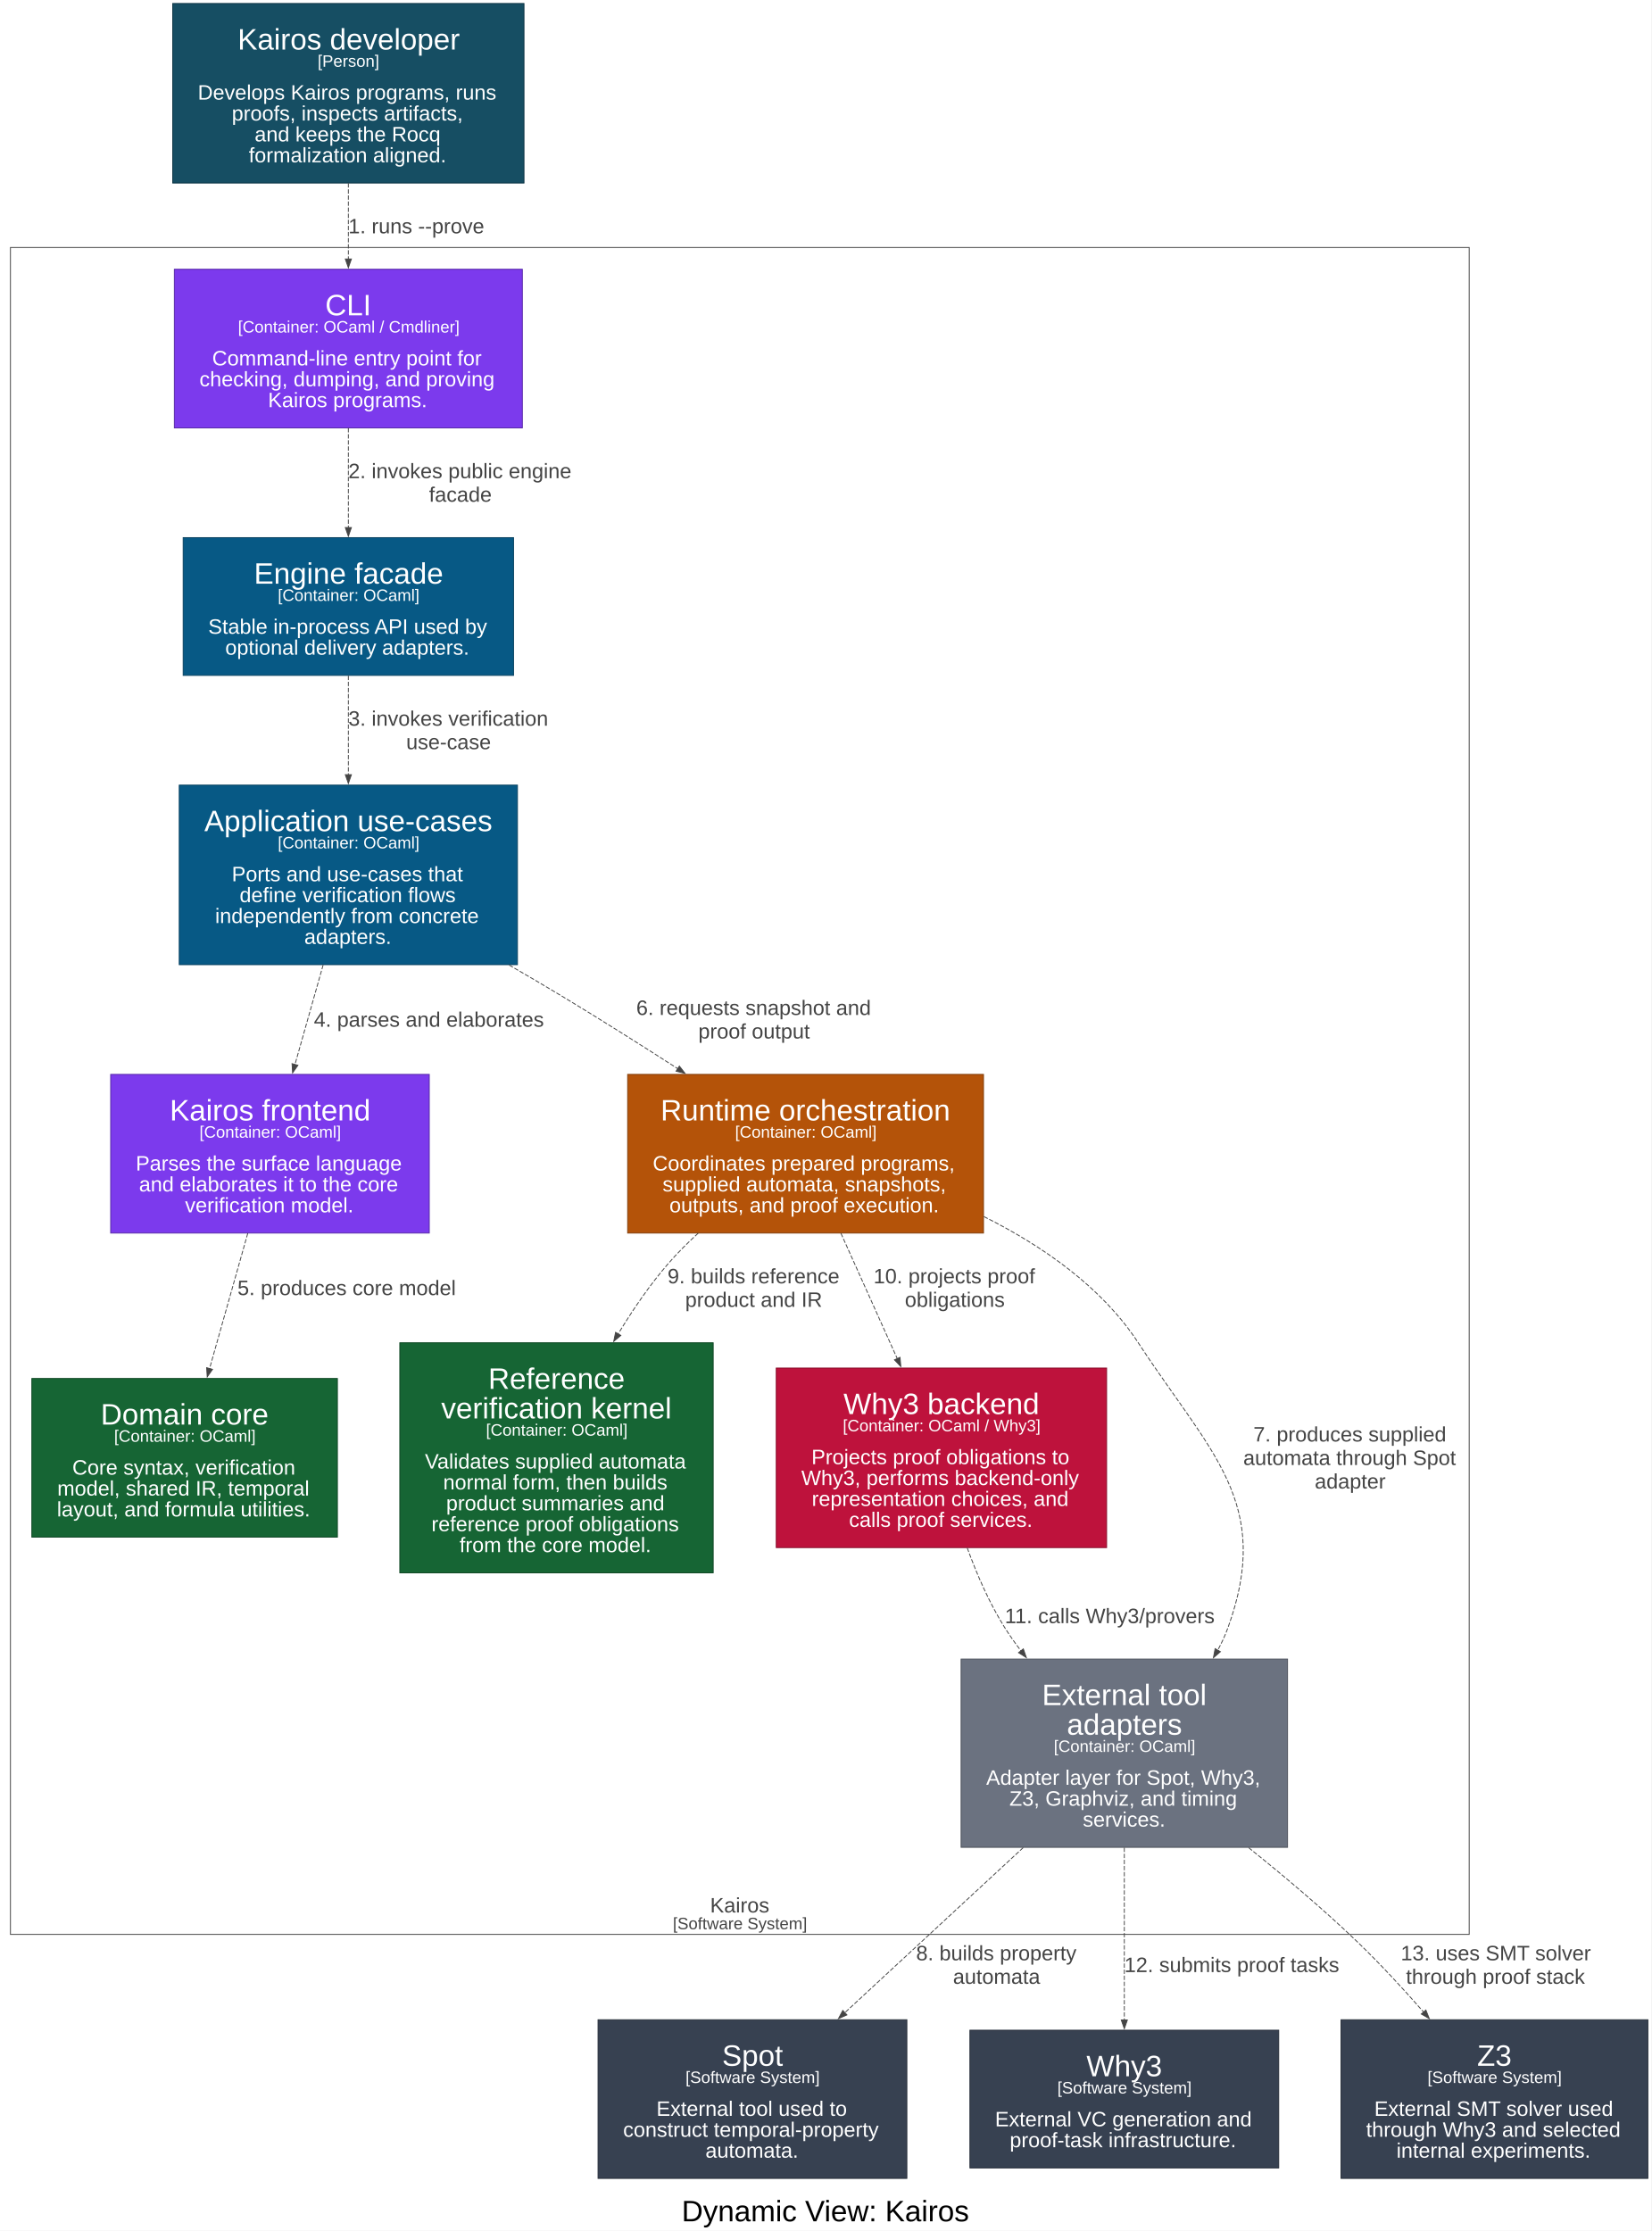
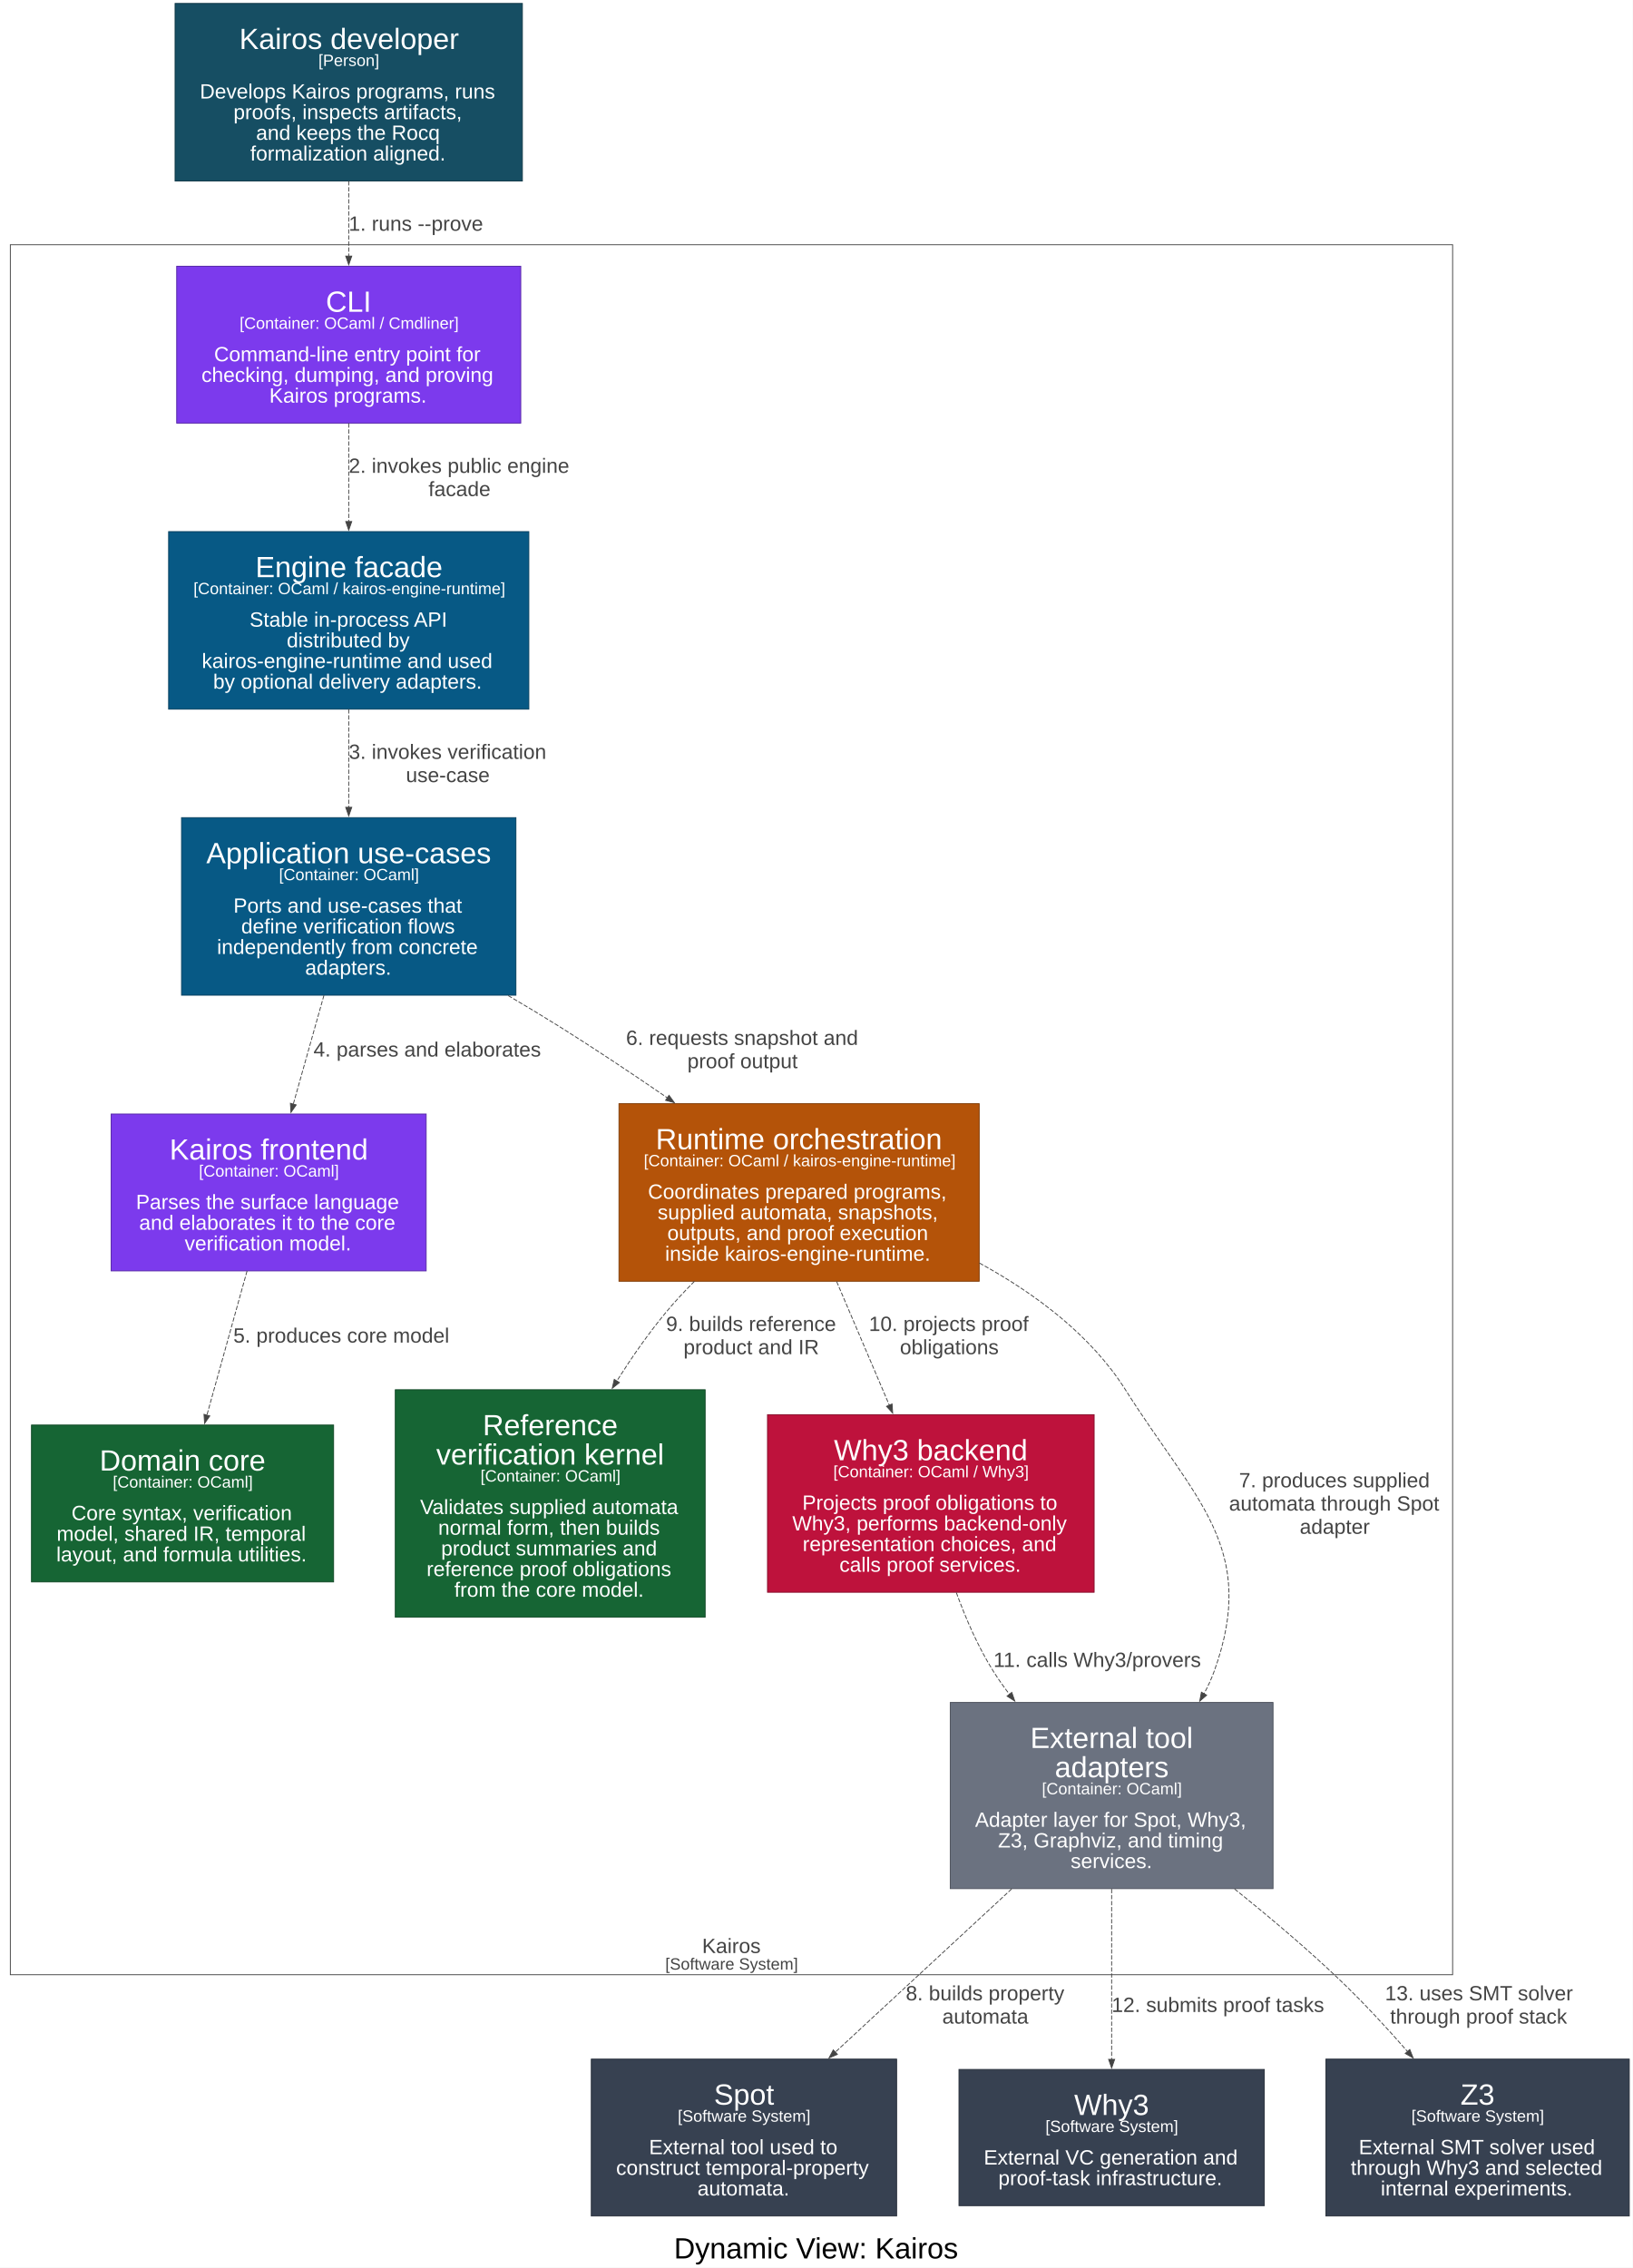
- <svg xmlns="http://www.w3.org/2000/svg" width="1896pt" height="2562pt" viewBox="0.00 0.00 1896.00 2562.00">
-   <g id="graph0" class="graph" transform="scale(1 1) rotate(0) translate(4 2557.6)">
-     <polygon fill="white" stroke="none" points="-4,4 -4,-2557.6 1892.17,-2557.6 1892.17,4 -4,4" />
+ <svg xmlns="http://www.w3.org/2000/svg" width="1896pt" height="2634pt" viewBox="0.00 0.00 1896.00 2634.00">
+   <g id="graph0" class="graph" transform="scale(1 1) rotate(0) translate(4 2629.6)">
+     <polygon fill="white" stroke="none" points="-4,4 -4,-2629.6 1892.17,-2629.6 1892.17,4 -4,4" />
    <text xml:space="preserve" text-anchor="start" x="778.71" y="-6.7" font-family="Arial" font-size="34.00">Dynamic View: Kairos</text>
    <g id="clust1" class="cluster">
-       <polygon fill="none" stroke="#444444" points="8,-336.2 8,-2273.4 1683,-2273.4 1683,-336.2 8,-336.2" />
+       <polygon fill="none" stroke="#444444" points="8,-336.2 8,-2345.4 1683,-2345.4 1683,-336.2 8,-336.2" />
      <text xml:space="preserve" text-anchor="start" x="811.38" y="-361.4" font-family="Arial" font-size="24.00" fill="#444444">Kairos</text>
      <text xml:space="preserve" text-anchor="start" x="768.62" y="-342.15" font-family="Arial" font-size="19.00" fill="#444444">[Software System]</text>
    </g>
    <g id="10" class="node">
-       <polygon fill="#075985" stroke="#043e5d" points="585.67,-1940.2 206.32,-1940.2 206.32,-1782 585.67,-1782 585.67,-1940.2" />
-       <text xml:space="preserve" text-anchor="start" x="287.62" y="-1887.3" font-family="Arial" font-size="34.00" fill="#ffffff">Engine facade</text>
-       <text xml:space="preserve" text-anchor="start" x="315" y="-1867.55" font-family="Arial" font-size="19.00" fill="#ffffff">[Container: OCaml]</text>
-       <text xml:space="preserve" text-anchor="start" x="235.12" y="-1829.8" font-family="Arial" font-size="24.00" fill="#ffffff">Stable in-process API used by</text>
-       <text xml:space="preserve" text-anchor="start" x="254.62" y="-1805.8" font-family="Arial" font-size="24.00" fill="#ffffff">optional delivery adapters.</text>
+       <polygon fill="#075985" stroke="#043e5d" points="610.17,-2012.2 191.82,-2012.2 191.82,-1806 610.17,-1806 610.17,-2012.2" />
+       <text xml:space="preserve" text-anchor="start" x="292.62" y="-1959.3" font-family="Arial" font-size="34.00" fill="#ffffff">Engine facade</text>
+       <text xml:space="preserve" text-anchor="start" x="220.62" y="-1939.55" font-family="Arial" font-size="19.00" fill="#ffffff">[Container: OCaml / kairos-engine-runtime]</text>
+       <text xml:space="preserve" text-anchor="start" x="285.88" y="-1901.8" font-family="Arial" font-size="24.00" fill="#ffffff">Stable in-process API</text>
+       <text xml:space="preserve" text-anchor="start" x="329" y="-1877.8" font-family="Arial" font-size="24.00" fill="#ffffff">distributed by</text>
+       <text xml:space="preserve" text-anchor="start" x="230.38" y="-1853.8" font-family="Arial" font-size="24.00" fill="#ffffff">kairos-engine-runtime and used</text>
+       <text xml:space="preserve" text-anchor="start" x="243.5" y="-1829.8" font-family="Arial" font-size="24.00" fill="#ffffff">by optional delivery adapters.</text>
    </g>
    <g id="12" class="node">
-       <polygon fill="#075985" stroke="#043e5d" points="590.17,-1656 201.82,-1656 201.82,-1449.8 590.17,-1449.8 590.17,-1656" />
-       <text xml:space="preserve" text-anchor="start" x="230.62" y="-1603.1" font-family="Arial" font-size="34.00" fill="#ffffff">Application use-cases</text>
-       <text xml:space="preserve" text-anchor="start" x="315" y="-1583.35" font-family="Arial" font-size="19.00" fill="#ffffff">[Container: OCaml]</text>
-       <text xml:space="preserve" text-anchor="start" x="262.12" y="-1545.6" font-family="Arial" font-size="24.00" fill="#ffffff">Ports and use-cases that</text>
-       <text xml:space="preserve" text-anchor="start" x="271.12" y="-1521.6" font-family="Arial" font-size="24.00" fill="#ffffff">define verification flows</text>
-       <text xml:space="preserve" text-anchor="start" x="243" y="-1497.6" font-family="Arial" font-size="24.00" fill="#ffffff">independently from concrete</text>
-       <text xml:space="preserve" text-anchor="start" x="345.38" y="-1473.6" font-family="Arial" font-size="24.00" fill="#ffffff">adapters.</text>
+       <polygon fill="#075985" stroke="#043e5d" points="595.17,-1680 206.82,-1680 206.82,-1473.8 595.17,-1473.8 595.17,-1680" />
+       <text xml:space="preserve" text-anchor="start" x="235.62" y="-1627.1" font-family="Arial" font-size="34.00" fill="#ffffff">Application use-cases</text>
+       <text xml:space="preserve" text-anchor="start" x="320" y="-1607.35" font-family="Arial" font-size="19.00" fill="#ffffff">[Container: OCaml]</text>
+       <text xml:space="preserve" text-anchor="start" x="267.12" y="-1569.6" font-family="Arial" font-size="24.00" fill="#ffffff">Ports and use-cases that</text>
+       <text xml:space="preserve" text-anchor="start" x="276.12" y="-1545.6" font-family="Arial" font-size="24.00" fill="#ffffff">define verification flows</text>
+       <text xml:space="preserve" text-anchor="start" x="248" y="-1521.6" font-family="Arial" font-size="24.00" fill="#ffffff">independently from concrete</text>
+       <text xml:space="preserve" text-anchor="start" x="350.38" y="-1497.6" font-family="Arial" font-size="24.00" fill="#ffffff">adapters.</text>
    </g>
    <g id="37" class="edge">
-       <path fill="none" stroke="#444444" stroke-dasharray="5,2" d="M396,-1781.64C396,-1746.97 396,-1705.53 396,-1667.57" />
-       <polygon fill="#444444" stroke="#444444" points="399.5,-1667.95 396,-1657.95 392.5,-1667.95 399.5,-1667.95" />
-       <text xml:space="preserve" text-anchor="start" x="396" y="-1724.25" font-family="Arial" font-size="24.00" fill="#444444">3. invokes verification</text>
-       <text xml:space="preserve" text-anchor="start" x="462.38" y="-1697.25" font-family="Arial" font-size="24.00" fill="#444444">use-case</text>
+       <path fill="none" stroke="#444444" stroke-dasharray="5,2" d="M401,-1805.88C401,-1769.75 401,-1728.9 401,-1691.85" />
+       <polygon fill="#444444" stroke="#444444" points="404.5,-1692 401,-1682 397.5,-1692 404.5,-1692" />
+       <text xml:space="preserve" text-anchor="start" x="401" y="-1748.25" font-family="Arial" font-size="24.00" fill="#444444">3. invokes verification</text>
+       <text xml:space="preserve" text-anchor="start" x="467.38" y="-1721.25" font-family="Arial" font-size="24.00" fill="#444444">use-case</text>
    </g>
    <g id="11" class="node">
-       <polygon fill="#7c3aed" stroke="#5628a5" points="488.93,-1323.8 123.07,-1323.8 123.07,-1141.6 488.93,-1141.6 488.93,-1323.8" />
-       <text xml:space="preserve" text-anchor="start" x="190.88" y="-1270.9" font-family="Arial" font-size="34.00" fill="#ffffff">Kairos frontend</text>
-       <text xml:space="preserve" text-anchor="start" x="225" y="-1251.15" font-family="Arial" font-size="19.00" fill="#ffffff">[Container: OCaml]</text>
-       <text xml:space="preserve" text-anchor="start" x="151.88" y="-1213.4" font-family="Arial" font-size="24.00" fill="#ffffff">Parses the surface language</text>
-       <text xml:space="preserve" text-anchor="start" x="155.62" y="-1189.4" font-family="Arial" font-size="24.00" fill="#ffffff">and elaborates it to the core</text>
-       <text xml:space="preserve" text-anchor="start" x="208.5" y="-1165.4" font-family="Arial" font-size="24.00" fill="#ffffff">verification model.</text>
+       <polygon fill="#7c3aed" stroke="#5628a5" points="490.93,-1335.8 125.07,-1335.8 125.07,-1153.6 490.93,-1153.6 490.93,-1335.8" />
+       <text xml:space="preserve" text-anchor="start" x="192.88" y="-1282.9" font-family="Arial" font-size="34.00" fill="#ffffff">Kairos frontend</text>
+       <text xml:space="preserve" text-anchor="start" x="227" y="-1263.15" font-family="Arial" font-size="19.00" fill="#ffffff">[Container: OCaml]</text>
+       <text xml:space="preserve" text-anchor="start" x="153.88" y="-1225.4" font-family="Arial" font-size="24.00" fill="#ffffff">Parses the surface language</text>
+       <text xml:space="preserve" text-anchor="start" x="157.62" y="-1201.4" font-family="Arial" font-size="24.00" fill="#ffffff">and elaborates it to the core</text>
+       <text xml:space="preserve" text-anchor="start" x="210.5" y="-1177.4" font-family="Arial" font-size="24.00" fill="#ffffff">verification model.</text>
    </g>
    <g id="13" class="node">
      <polygon fill="#166534" stroke="#0f4624" points="383.43,-974.6 32.57,-974.6 32.57,-792.4 383.43,-792.4 383.43,-974.6" />
      <text xml:space="preserve" text-anchor="start" x="111.62" y="-921.7" font-family="Arial" font-size="34.00" fill="#ffffff">Domain core</text>
      <text xml:space="preserve" text-anchor="start" x="127" y="-901.95" font-family="Arial" font-size="19.00" fill="#ffffff">[Container: OCaml]</text>
      <text xml:space="preserve" text-anchor="start" x="79" y="-864.2" font-family="Arial" font-size="24.00" fill="#ffffff">Core syntax, verification</text>
      <text xml:space="preserve" text-anchor="start" x="61.75" y="-840.2" font-family="Arial" font-size="24.00" fill="#ffffff">model, shared IR, temporal</text>
      <text xml:space="preserve" text-anchor="start" x="61.38" y="-816.2" font-family="Arial" font-size="24.00" fill="#ffffff">layout, and formula utilities.</text>
    </g>
    <g id="42" class="edge">
-       <path fill="none" stroke="#444444" stroke-dasharray="5,2" d="M280.51,-1141.38C267.06,-1093.75 250.52,-1035.15 236.64,-985.96" />
-       <polygon fill="#444444" stroke="#444444" points="240.03,-985.1 233.95,-976.42 233.29,-987 240.03,-985.1" />
-       <text xml:space="preserve" text-anchor="start" x="268.66" y="-1070.35" font-family="Arial" font-size="24.00" fill="#444444">5. produces core model</text>
+       <path fill="none" stroke="#444444" stroke-dasharray="5,2" d="M282.89,-1153.52C268.72,-1102.59 250.95,-1038.78 236.28,-986.09" />
+       <polygon fill="#444444" stroke="#444444" points="239.66,-985.18 233.61,-976.48 232.92,-987.06 239.66,-985.18" />
+       <text xml:space="preserve" text-anchor="start" x="266.96" y="-1070.35" font-family="Arial" font-size="24.00" fill="#444444">5. produces core model</text>
    </g>
    <g id="40" class="edge">
-       <path fill="none" stroke="#444444" stroke-dasharray="5,2" d="M367.03,-1449.47C356.65,-1412.76 344.95,-1371.42 334.6,-1334.82" />
-       <polygon fill="#444444" stroke="#444444" points="338.08,-1334.26 331.99,-1325.59 331.34,-1336.16 338.08,-1334.26" />
-       <text xml:space="preserve" text-anchor="start" x="356.39" y="-1378.55" font-family="Arial" font-size="24.00" fill="#444444">4. parses and elaborates</text>
+       <path fill="none" stroke="#444444" stroke-dasharray="5,2" d="M372.21,-1473.68C360.87,-1433.43 347.89,-1387.32 336.57,-1347.14" />
+       <polygon fill="#444444" stroke="#444444" points="339.99,-1346.38 333.91,-1337.71 333.26,-1348.28 339.99,-1346.38" />
+       <text xml:space="preserve" text-anchor="start" x="360.07" y="-1402.55" font-family="Arial" font-size="24.00" fill="#444444">4. parses and elaborates</text>
    </g>
    <g id="22" class="node">
-       <polygon fill="#b45309" stroke="#7d3a06" points="1125.3,-1323.8 716.7,-1323.8 716.7,-1141.6 1125.3,-1141.6 1125.3,-1323.8" />
-       <text xml:space="preserve" text-anchor="start" x="754.5" y="-1270.9" font-family="Arial" font-size="34.00" fill="#ffffff">Runtime orchestration</text>
-       <text xml:space="preserve" text-anchor="start" x="840" y="-1251.15" font-family="Arial" font-size="19.00" fill="#ffffff">[Container: OCaml]</text>
-       <text xml:space="preserve" text-anchor="start" x="745.5" y="-1213.4" font-family="Arial" font-size="24.00" fill="#ffffff">Coordinates prepared programs,</text>
-       <text xml:space="preserve" text-anchor="start" x="756.75" y="-1189.4" font-family="Arial" font-size="24.00" fill="#ffffff">supplied automata, snapshots,</text>
-       <text xml:space="preserve" text-anchor="start" x="764.62" y="-1165.4" font-family="Arial" font-size="24.00" fill="#ffffff">outputs, and proof execution.</text>
+       <polygon fill="#b45309" stroke="#7d3a06" points="1133.17,-1347.8 714.83,-1347.8 714.83,-1141.6 1133.17,-1141.6 1133.17,-1347.8" />
+       <text xml:space="preserve" text-anchor="start" x="757.5" y="-1294.9" font-family="Arial" font-size="34.00" fill="#ffffff">Runtime orchestration</text>
+       <text xml:space="preserve" text-anchor="start" x="743.62" y="-1275.15" font-family="Arial" font-size="19.00" fill="#ffffff">[Container: OCaml / kairos-engine-runtime]</text>
+       <text xml:space="preserve" text-anchor="start" x="748.5" y="-1237.4" font-family="Arial" font-size="24.00" fill="#ffffff">Coordinates prepared programs,</text>
+       <text xml:space="preserve" text-anchor="start" x="759.75" y="-1213.4" font-family="Arial" font-size="24.00" fill="#ffffff">supplied automata, snapshots,</text>
+       <text xml:space="preserve" text-anchor="start" x="771" y="-1189.4" font-family="Arial" font-size="24.00" fill="#ffffff">outputs, and proof execution</text>
+       <text xml:space="preserve" text-anchor="start" x="768.38" y="-1165.4" font-family="Arial" font-size="24.00" fill="#ffffff">inside kairos-engine-runtime.</text>
    </g>
    <g id="41" class="edge">
-       <path fill="none" stroke="#444444" stroke-dasharray="5,2" d="M580.62,-1449.36C601.09,-1437.54 621.55,-1425.52 641,-1413.8 684.72,-1387.45 731.6,-1357.84 774.26,-1330.36" />
-       <polygon fill="#444444" stroke="#444444" points="776.08,-1333.35 782.59,-1324.99 772.29,-1327.47 776.08,-1333.35" />
-       <text xml:space="preserve" text-anchor="start" x="726.58" y="-1392.05" font-family="Arial" font-size="24.00" fill="#444444">6. requests snapshot and</text>
-       <text xml:space="preserve" text-anchor="start" x="797.83" y="-1365.05" font-family="Arial" font-size="24.00" fill="#444444">proof output</text>
+       <path fill="none" stroke="#444444" stroke-dasharray="5,2" d="M586.2,-1473.35C606.2,-1461.61 626.12,-1449.61 645,-1437.8 686.51,-1411.83 730.54,-1382.43 771.05,-1354.58" />
+       <polygon fill="#444444" stroke="#444444" points="772.95,-1357.52 779.2,-1348.96 768.98,-1351.76 772.95,-1357.52" />
+       <text xml:space="preserve" text-anchor="start" x="723.03" y="-1416.05" font-family="Arial" font-size="24.00" fill="#444444">6. requests snapshot and</text>
+       <text xml:space="preserve" text-anchor="start" x="794.28" y="-1389.05" font-family="Arial" font-size="24.00" fill="#444444">proof output</text>
    </g>
    <g id="14" class="node">
      <polygon fill="#166534" stroke="#0f4624" points="814.92,-1015.6 455.07,-1015.6 455.07,-751.4 814.92,-751.4 814.92,-1015.6" />
      <text xml:space="preserve" text-anchor="start" x="556.62" y="-962.7" font-family="Arial" font-size="34.00" fill="#ffffff">Reference</text>
      <text xml:space="preserve" text-anchor="start" x="502.62" y="-928.7" font-family="Arial" font-size="34.00" fill="#ffffff">verification kernel</text>
      <text xml:space="preserve" text-anchor="start" x="554" y="-908.95" font-family="Arial" font-size="19.00" fill="#ffffff">[Container: OCaml]</text>
      <text xml:space="preserve" text-anchor="start" x="483.88" y="-871.2" font-family="Arial" font-size="24.00" fill="#ffffff">Validates supplied automata</text>
      <text xml:space="preserve" text-anchor="start" x="504.88" y="-847.2" font-family="Arial" font-size="24.00" fill="#ffffff">normal form, then builds</text>
      <text xml:space="preserve" text-anchor="start" x="508.25" y="-823.2" font-family="Arial" font-size="24.00" fill="#ffffff">product summaries and</text>
      <text xml:space="preserve" text-anchor="start" x="491.38" y="-799.2" font-family="Arial" font-size="24.00" fill="#ffffff">reference proof obligations</text>
      <text xml:space="preserve" text-anchor="start" x="523.62" y="-775.2" font-family="Arial" font-size="24.00" fill="#ffffff">from the core model.</text>
    </g>
    <g id="44" class="edge">
-       <path fill="none" stroke="#444444" stroke-dasharray="5,2" d="M797.73,-1141.46C785.19,-1130.04 773.17,-1117.99 762.5,-1105.6 741.74,-1081.5 722.6,-1053.53 705.8,-1025.75" />
-       <polygon fill="#444444" stroke="#444444" points="708.86,-1024.04 700.73,-1017.24 702.85,-1027.62 708.86,-1024.04" />
-       <text xml:space="preserve" text-anchor="start" x="762.5" y="-1083.85" font-family="Arial" font-size="24.00" fill="#444444">9. builds reference</text>
-       <text xml:space="preserve" text-anchor="start" x="782.75" y="-1056.85" font-family="Arial" font-size="24.00" fill="#444444">product and IR</text>
+       <path fill="none" stroke="#444444" stroke-dasharray="5,2" d="M802.45,-1141.47C790.83,-1129.83 779.62,-1117.77 769.5,-1105.6 749.13,-1081.11 729.73,-1053.24 712.32,-1025.72" />
+       <polygon fill="#444444" stroke="#444444" points="715.32,-1023.91 707.05,-1017.29 709.38,-1027.63 715.32,-1023.91" />
+       <text xml:space="preserve" text-anchor="start" x="769.5" y="-1083.85" font-family="Arial" font-size="24.00" fill="#444444">9. builds reference</text>
+       <text xml:space="preserve" text-anchor="start" x="789.75" y="-1056.85" font-family="Arial" font-size="24.00" fill="#444444">product and IR</text>
    </g>
    <g id="28" class="node">
      <polygon fill="#be123c" stroke="#850c2a" points="1266.67,-986.6 887.33,-986.6 887.33,-780.4 1266.67,-780.4 1266.67,-986.6" />
      <text xml:space="preserve" text-anchor="start" x="964.5" y="-933.7" font-family="Arial" font-size="34.00" fill="#ffffff">Why3 backend</text>
      <text xml:space="preserve" text-anchor="start" x="963.75" y="-913.95" font-family="Arial" font-size="19.00" fill="#ffffff">[Container: OCaml / Why3]</text>
      <text xml:space="preserve" text-anchor="start" x="927.75" y="-876.2" font-family="Arial" font-size="24.00" fill="#ffffff">Projects proof obligations to</text>
      <text xml:space="preserve" text-anchor="start" x="916.12" y="-852.2" font-family="Arial" font-size="24.00" fill="#ffffff">Why3, performs backend-only</text>
      <text xml:space="preserve" text-anchor="start" x="928.12" y="-828.2" font-family="Arial" font-size="24.00" fill="#ffffff">representation choices, and</text>
      <text xml:space="preserve" text-anchor="start" x="970.88" y="-804.2" font-family="Arial" font-size="24.00" fill="#ffffff">calls proof services.</text>
    </g>
    <g id="47" class="edge">
-       <path fill="none" stroke="#444444" stroke-dasharray="5,2" d="M961.58,-1141.38C981.35,-1097.39 1005.31,-1044.05 1026.27,-997.4" />
-       <polygon fill="#444444" stroke="#444444" points="1029.45,-998.87 1030.35,-988.32 1023.06,-996 1029.45,-998.87" />
-       <text xml:space="preserve" text-anchor="start" x="999" y="-1083.85" font-family="Arial" font-size="24.00" fill="#444444">10. projects proof</text>
-       <text xml:space="preserve" text-anchor="start" x="1035" y="-1056.85" font-family="Arial" font-size="24.00" fill="#444444">obligations</text>
+       <path fill="none" stroke="#444444" stroke-dasharray="5,2" d="M967.64,-1141.25C986.77,-1096.33 1009.29,-1043.46 1028.91,-997.41" />
+       <polygon fill="#444444" stroke="#444444" points="1032.01,-999.05 1032.71,-988.48 1025.57,-996.31 1032.01,-999.05" />
+       <text xml:space="preserve" text-anchor="start" x="1005.09" y="-1083.85" font-family="Arial" font-size="24.00" fill="#444444">10. projects proof</text>
+       <text xml:space="preserve" text-anchor="start" x="1041.09" y="-1056.85" font-family="Arial" font-size="24.00" fill="#444444">obligations</text>
    </g>
    <g id="31" class="node">
      <polygon fill="#6b7280" stroke="#4a4f59" points="1474.42,-652.4 1099.58,-652.4 1099.58,-436.2 1474.42,-436.2 1474.42,-652.4" />
      <text xml:space="preserve" text-anchor="start" x="1192.5" y="-599.5" font-family="Arial" font-size="34.00" fill="#ffffff">External tool</text>
      <text xml:space="preserve" text-anchor="start" x="1221" y="-565.5" font-family="Arial" font-size="34.00" fill="#ffffff">adapters</text>
      <text xml:space="preserve" text-anchor="start" x="1206" y="-545.75" font-family="Arial" font-size="19.00" fill="#ffffff">[Container: OCaml]</text>
      <text xml:space="preserve" text-anchor="start" x="1128.38" y="-508" font-family="Arial" font-size="24.00" fill="#ffffff">Adapter layer for Spot, Why3,</text>
      <text xml:space="preserve" text-anchor="start" x="1155" y="-484" font-family="Arial" font-size="24.00" fill="#ffffff">Z3, Graphviz, and timing</text>
      <text xml:space="preserve" text-anchor="start" x="1239.38" y="-460" font-family="Arial" font-size="24.00" fill="#ffffff">services.</text>
    </g>
    <g id="48" class="edge">
-       <path fill="none" stroke="#444444" stroke-dasharray="5,2" d="M1125.71,-1160.55C1192.87,-1126.99 1260.98,-1079.85 1303,-1015.6 1386.45,-888.01 1457.83,-831.78 1406,-688.4 1402.8,-679.55 1398.79,-670.87 1394.2,-662.43" />
+       <path fill="none" stroke="#444444" stroke-dasharray="5,2" d="M1133.46,-1162.73C1198.17,-1127.32 1262.91,-1079.06 1303,-1015.6 1384.43,-886.71 1457.83,-831.78 1406,-688.4 1402.8,-679.55 1398.79,-670.87 1394.2,-662.43" />
      <polygon fill="#444444" stroke="#444444" points="1397.33,-660.85 1389.31,-653.94 1391.27,-664.35 1397.33,-660.85" />
-       <text xml:space="preserve" text-anchor="start" x="1435.19" y="-902.25" font-family="Arial" font-size="24.00" fill="#444444">7. produces supplied</text>
-       <text xml:space="preserve" text-anchor="start" x="1423.57" y="-875.25" font-family="Arial" font-size="24.00" fill="#444444">automata through Spot</text>
-       <text xml:space="preserve" text-anchor="start" x="1505.69" y="-848.25" font-family="Arial" font-size="24.00" fill="#444444">adapter</text>
+       <text xml:space="preserve" text-anchor="start" x="1434.94" y="-902.25" font-family="Arial" font-size="24.00" fill="#444444">7. produces supplied</text>
+       <text xml:space="preserve" text-anchor="start" x="1423.31" y="-875.25" font-family="Arial" font-size="24.00" fill="#444444">automata through Spot</text>
+       <text xml:space="preserve" text-anchor="start" x="1505.44" y="-848.25" font-family="Arial" font-size="24.00" fill="#444444">adapter</text>
    </g>
    <g id="54" class="edge">
      <path fill="none" stroke="#444444" stroke-dasharray="5,2" d="M1106.61,-780.09C1117.77,-749.37 1132.12,-716.42 1149.75,-688.4 1155.4,-679.43 1161.67,-670.54 1168.34,-661.85" />
      <polygon fill="#444444" stroke="#444444" points="1171.04,-664.08 1174.49,-654.06 1165.54,-659.74 1171.04,-664.08" />
      <text xml:space="preserve" text-anchor="start" x="1149.75" y="-693.65" font-family="Arial" font-size="24.00" fill="#444444">11. calls Why3/provers</text>
    </g>
    <g id="3" class="node">
      <polygon fill="#374151" stroke="#262d38" points="1037.3,-238.2 682.7,-238.2 682.7,-56 1037.3,-56 1037.3,-238.2" />
      <text xml:space="preserve" text-anchor="start" x="825.12" y="-185.3" font-family="Arial" font-size="34.00" fill="#ffffff">Spot</text>
      <text xml:space="preserve" text-anchor="start" x="783.12" y="-165.55" font-family="Arial" font-size="19.00" fill="#ffffff">[Software System]</text>
      <text xml:space="preserve" text-anchor="start" x="749.75" y="-127.8" font-family="Arial" font-size="24.00" fill="#ffffff">External tool used to</text>
      <text xml:space="preserve" text-anchor="start" x="711.5" y="-103.8" font-family="Arial" font-size="24.00" fill="#ffffff">construct temporal-property</text>
      <text xml:space="preserve" text-anchor="start" x="806" y="-79.8" font-family="Arial" font-size="24.00" fill="#ffffff">automata.</text>
    </g>
    <g id="58" class="edge">
      <path fill="none" stroke="#444444" stroke-dasharray="5,2" d="M1170.88,-435.83C1106.95,-376.66 1028.19,-303.77 965.94,-246.15" />
      <polygon fill="#444444" stroke="#444444" points="968.49,-243.74 958.77,-239.52 963.74,-248.88 968.49,-243.74" />
      <text xml:space="preserve" text-anchor="start" x="1047.93" y="-306.45" font-family="Arial" font-size="24.00" fill="#444444">8. builds property</text>
      <text xml:space="preserve" text-anchor="start" x="1090.31" y="-279.45" font-family="Arial" font-size="24.00" fill="#444444">automata</text>
    </g>
    <g id="4" class="node">
      <polygon fill="#374151" stroke="#262d38" points="1464.3,-226.2 1109.7,-226.2 1109.7,-68 1464.3,-68 1464.3,-226.2" />
      <text xml:space="preserve" text-anchor="start" x="1243.5" y="-173.3" font-family="Arial" font-size="34.00" fill="#ffffff">Why3</text>
      <text xml:space="preserve" text-anchor="start" x="1210.12" y="-153.55" font-family="Arial" font-size="19.00" fill="#ffffff">[Software System]</text>
      <text xml:space="preserve" text-anchor="start" x="1138.5" y="-115.8" font-family="Arial" font-size="24.00" fill="#ffffff">External VC generation and</text>
      <text xml:space="preserve" text-anchor="start" x="1155.38" y="-91.8" font-family="Arial" font-size="24.00" fill="#ffffff">proof-task infrastructure.</text>
    </g>
    <g id="60" class="edge">
      <path fill="none" stroke="#444444" stroke-dasharray="5,2" d="M1287,-435.83C1287,-373.8 1287,-296.68 1287,-237.9" />
      <polygon fill="#444444" stroke="#444444" points="1290.5,-237.91 1287,-227.91 1283.5,-237.91 1290.5,-237.91" />
      <text xml:space="preserve" text-anchor="start" x="1287" y="-292.95" font-family="Arial" font-size="24.00" fill="#444444">12. submits proof tasks</text>
    </g>
    <g id="5" class="node">
      <polygon fill="#374151" stroke="#262d38" points="1888.17,-238.2 1535.83,-238.2 1535.83,-56 1888.17,-56 1888.17,-238.2" />
      <text xml:space="preserve" text-anchor="start" x="1692.12" y="-185.3" font-family="Arial" font-size="34.00" fill="#ffffff">Z3</text>
      <text xml:space="preserve" text-anchor="start" x="1635.12" y="-165.55" font-family="Arial" font-size="19.00" fill="#ffffff">[Software System]</text>
      <text xml:space="preserve" text-anchor="start" x="1574" y="-127.8" font-family="Arial" font-size="24.00" fill="#ffffff">External SMT solver used</text>
      <text xml:space="preserve" text-anchor="start" x="1564.62" y="-103.8" font-family="Arial" font-size="24.00" fill="#ffffff">through Why3 and selected</text>
      <text xml:space="preserve" text-anchor="start" x="1599.5" y="-79.8" font-family="Arial" font-size="24.00" fill="#ffffff">internal experiments.</text>
    </g>
    <g id="62" class="edge">
      <path fill="none" stroke="#444444" stroke-dasharray="5,2" d="M1429.77,-435.76C1471.1,-402.66 1515.44,-365.18 1554,-328.2 1580.26,-303.02 1607.01,-274.03 1630.86,-246.77" />
      <polygon fill="#444444" stroke="#444444" points="1633.25,-249.35 1637.17,-239.51 1627.97,-244.76 1633.25,-249.35" />
      <text xml:space="preserve" text-anchor="start" x="1604.44" y="-306.45" font-family="Arial" font-size="24.00" fill="#444444">13. uses SMT solver</text>
      <text xml:space="preserve" text-anchor="start" x="1610.44" y="-279.45" font-family="Arial" font-size="24.00" fill="#444444">through proof stack</text>
    </g>
    <g id="8" class="node">
-       <polygon fill="#7c3aed" stroke="#5628a5" points="595.8,-2248.4 196.2,-2248.4 196.2,-2066.2 595.8,-2066.2 595.8,-2248.4" />
-       <text xml:space="preserve" text-anchor="start" x="369.38" y="-2195.5" font-family="Arial" font-size="34.00" fill="#ffffff">CLI</text>
-       <text xml:space="preserve" text-anchor="start" x="269.25" y="-2175.75" font-family="Arial" font-size="19.00" fill="#ffffff">[Container: OCaml / Cmdliner]</text>
-       <text xml:space="preserve" text-anchor="start" x="239.62" y="-2138" font-family="Arial" font-size="24.00" fill="#ffffff">Command-line entry point for</text>
-       <text xml:space="preserve" text-anchor="start" x="225" y="-2114" font-family="Arial" font-size="24.00" fill="#ffffff">checking, dumping, and proving</text>
-       <text xml:space="preserve" text-anchor="start" x="303.75" y="-2090" font-family="Arial" font-size="24.00" fill="#ffffff">Kairos programs.</text>
+       <polygon fill="#7c3aed" stroke="#5628a5" points="600.8,-2320.4 201.2,-2320.4 201.2,-2138.2 600.8,-2138.2 600.8,-2320.4" />
+       <text xml:space="preserve" text-anchor="start" x="374.38" y="-2267.5" font-family="Arial" font-size="34.00" fill="#ffffff">CLI</text>
+       <text xml:space="preserve" text-anchor="start" x="274.25" y="-2247.75" font-family="Arial" font-size="19.00" fill="#ffffff">[Container: OCaml / Cmdliner]</text>
+       <text xml:space="preserve" text-anchor="start" x="244.62" y="-2210" font-family="Arial" font-size="24.00" fill="#ffffff">Command-line entry point for</text>
+       <text xml:space="preserve" text-anchor="start" x="230" y="-2186" font-family="Arial" font-size="24.00" fill="#ffffff">checking, dumping, and proving</text>
+       <text xml:space="preserve" text-anchor="start" x="308.75" y="-2162" font-family="Arial" font-size="24.00" fill="#ffffff">Kairos programs.</text>
    </g>
    <g id="35" class="edge">
-       <path fill="none" stroke="#444444" stroke-dasharray="5,2" d="M396,-2066.03C396,-2029.6 396,-1987.67 396,-1951.34" />
-       <polygon fill="#444444" stroke="#444444" points="399.5,-1951.78 396,-1941.78 392.5,-1951.78 399.5,-1951.78" />
-       <text xml:space="preserve" text-anchor="start" x="396" y="-2008.45" font-family="Arial" font-size="24.00" fill="#444444">2. invokes public engine</text>
-       <text xml:space="preserve" text-anchor="start" x="488.62" y="-1981.45" font-family="Arial" font-size="24.00" fill="#444444">facade</text>
+       <path fill="none" stroke="#444444" stroke-dasharray="5,2" d="M401,-2137.97C401,-2102.5 401,-2061.39 401,-2023.93" />
+       <polygon fill="#444444" stroke="#444444" points="404.5,-2023.94 401,-2013.94 397.5,-2023.94 404.5,-2023.94" />
+       <text xml:space="preserve" text-anchor="start" x="401" y="-2080.45" font-family="Arial" font-size="24.00" fill="#444444">2. invokes public engine</text>
+       <text xml:space="preserve" text-anchor="start" x="493.62" y="-2053.45" font-family="Arial" font-size="24.00" fill="#444444">facade</text>
    </g>
    <g id="1" class="node">
-       <polygon fill="#164e63" stroke="#0f3645" points="597.67,-2553.6 194.32,-2553.6 194.32,-2347.4 597.67,-2347.4 597.67,-2553.6" />
-       <text xml:space="preserve" text-anchor="start" x="268.88" y="-2500.7" font-family="Arial" font-size="34.00" fill="#ffffff">Kairos developer</text>
-       <text xml:space="preserve" text-anchor="start" x="360.75" y="-2480.95" font-family="Arial" font-size="19.00" fill="#ffffff">[Person]</text>
-       <text xml:space="preserve" text-anchor="start" x="223.12" y="-2443.2" font-family="Arial" font-size="24.00" fill="#ffffff">Develops Kairos programs, runs</text>
-       <text xml:space="preserve" text-anchor="start" x="262.12" y="-2419.2" font-family="Arial" font-size="24.00" fill="#ffffff">proofs, inspects artifacts,</text>
-       <text xml:space="preserve" text-anchor="start" x="288.38" y="-2395.2" font-family="Arial" font-size="24.00" fill="#ffffff">and keeps the Rocq</text>
-       <text xml:space="preserve" text-anchor="start" x="281.62" y="-2371.2" font-family="Arial" font-size="24.00" fill="#ffffff">formalization aligned.</text>
+       <polygon fill="#164e63" stroke="#0f3645" points="602.67,-2625.6 199.32,-2625.6 199.32,-2419.4 602.67,-2419.4 602.67,-2625.6" />
+       <text xml:space="preserve" text-anchor="start" x="273.88" y="-2572.7" font-family="Arial" font-size="34.00" fill="#ffffff">Kairos developer</text>
+       <text xml:space="preserve" text-anchor="start" x="365.75" y="-2552.95" font-family="Arial" font-size="19.00" fill="#ffffff">[Person]</text>
+       <text xml:space="preserve" text-anchor="start" x="228.12" y="-2515.2" font-family="Arial" font-size="24.00" fill="#ffffff">Develops Kairos programs, runs</text>
+       <text xml:space="preserve" text-anchor="start" x="267.12" y="-2491.2" font-family="Arial" font-size="24.00" fill="#ffffff">proofs, inspects artifacts,</text>
+       <text xml:space="preserve" text-anchor="start" x="293.38" y="-2467.2" font-family="Arial" font-size="24.00" fill="#ffffff">and keeps the Rocq</text>
+       <text xml:space="preserve" text-anchor="start" x="286.62" y="-2443.2" font-family="Arial" font-size="24.00" fill="#ffffff">formalization aligned.</text>
    </g>
    <g id="32" class="edge">
-       <path fill="none" stroke="#444444" stroke-dasharray="5,2" d="M396,-2347.24C396,-2319.01 396,-2288.39 396,-2260.18" />
-       <polygon fill="#444444" stroke="#444444" points="399.5,-2260.18 396,-2250.18 392.5,-2260.18 399.5,-2260.18" />
-       <text xml:space="preserve" text-anchor="start" x="396" y="-2289.65" font-family="Arial" font-size="24.00" fill="#444444">1. runs --prove</text>
+       <path fill="none" stroke="#444444" stroke-dasharray="5,2" d="M401,-2419.24C401,-2391.01 401,-2360.39 401,-2332.18" />
+       <polygon fill="#444444" stroke="#444444" points="404.5,-2332.18 401,-2322.18 397.5,-2332.18 404.5,-2332.18" />
+       <text xml:space="preserve" text-anchor="start" x="401" y="-2361.65" font-family="Arial" font-size="24.00" fill="#444444">1. runs --prove</text>
    </g>
  </g>
</svg>
